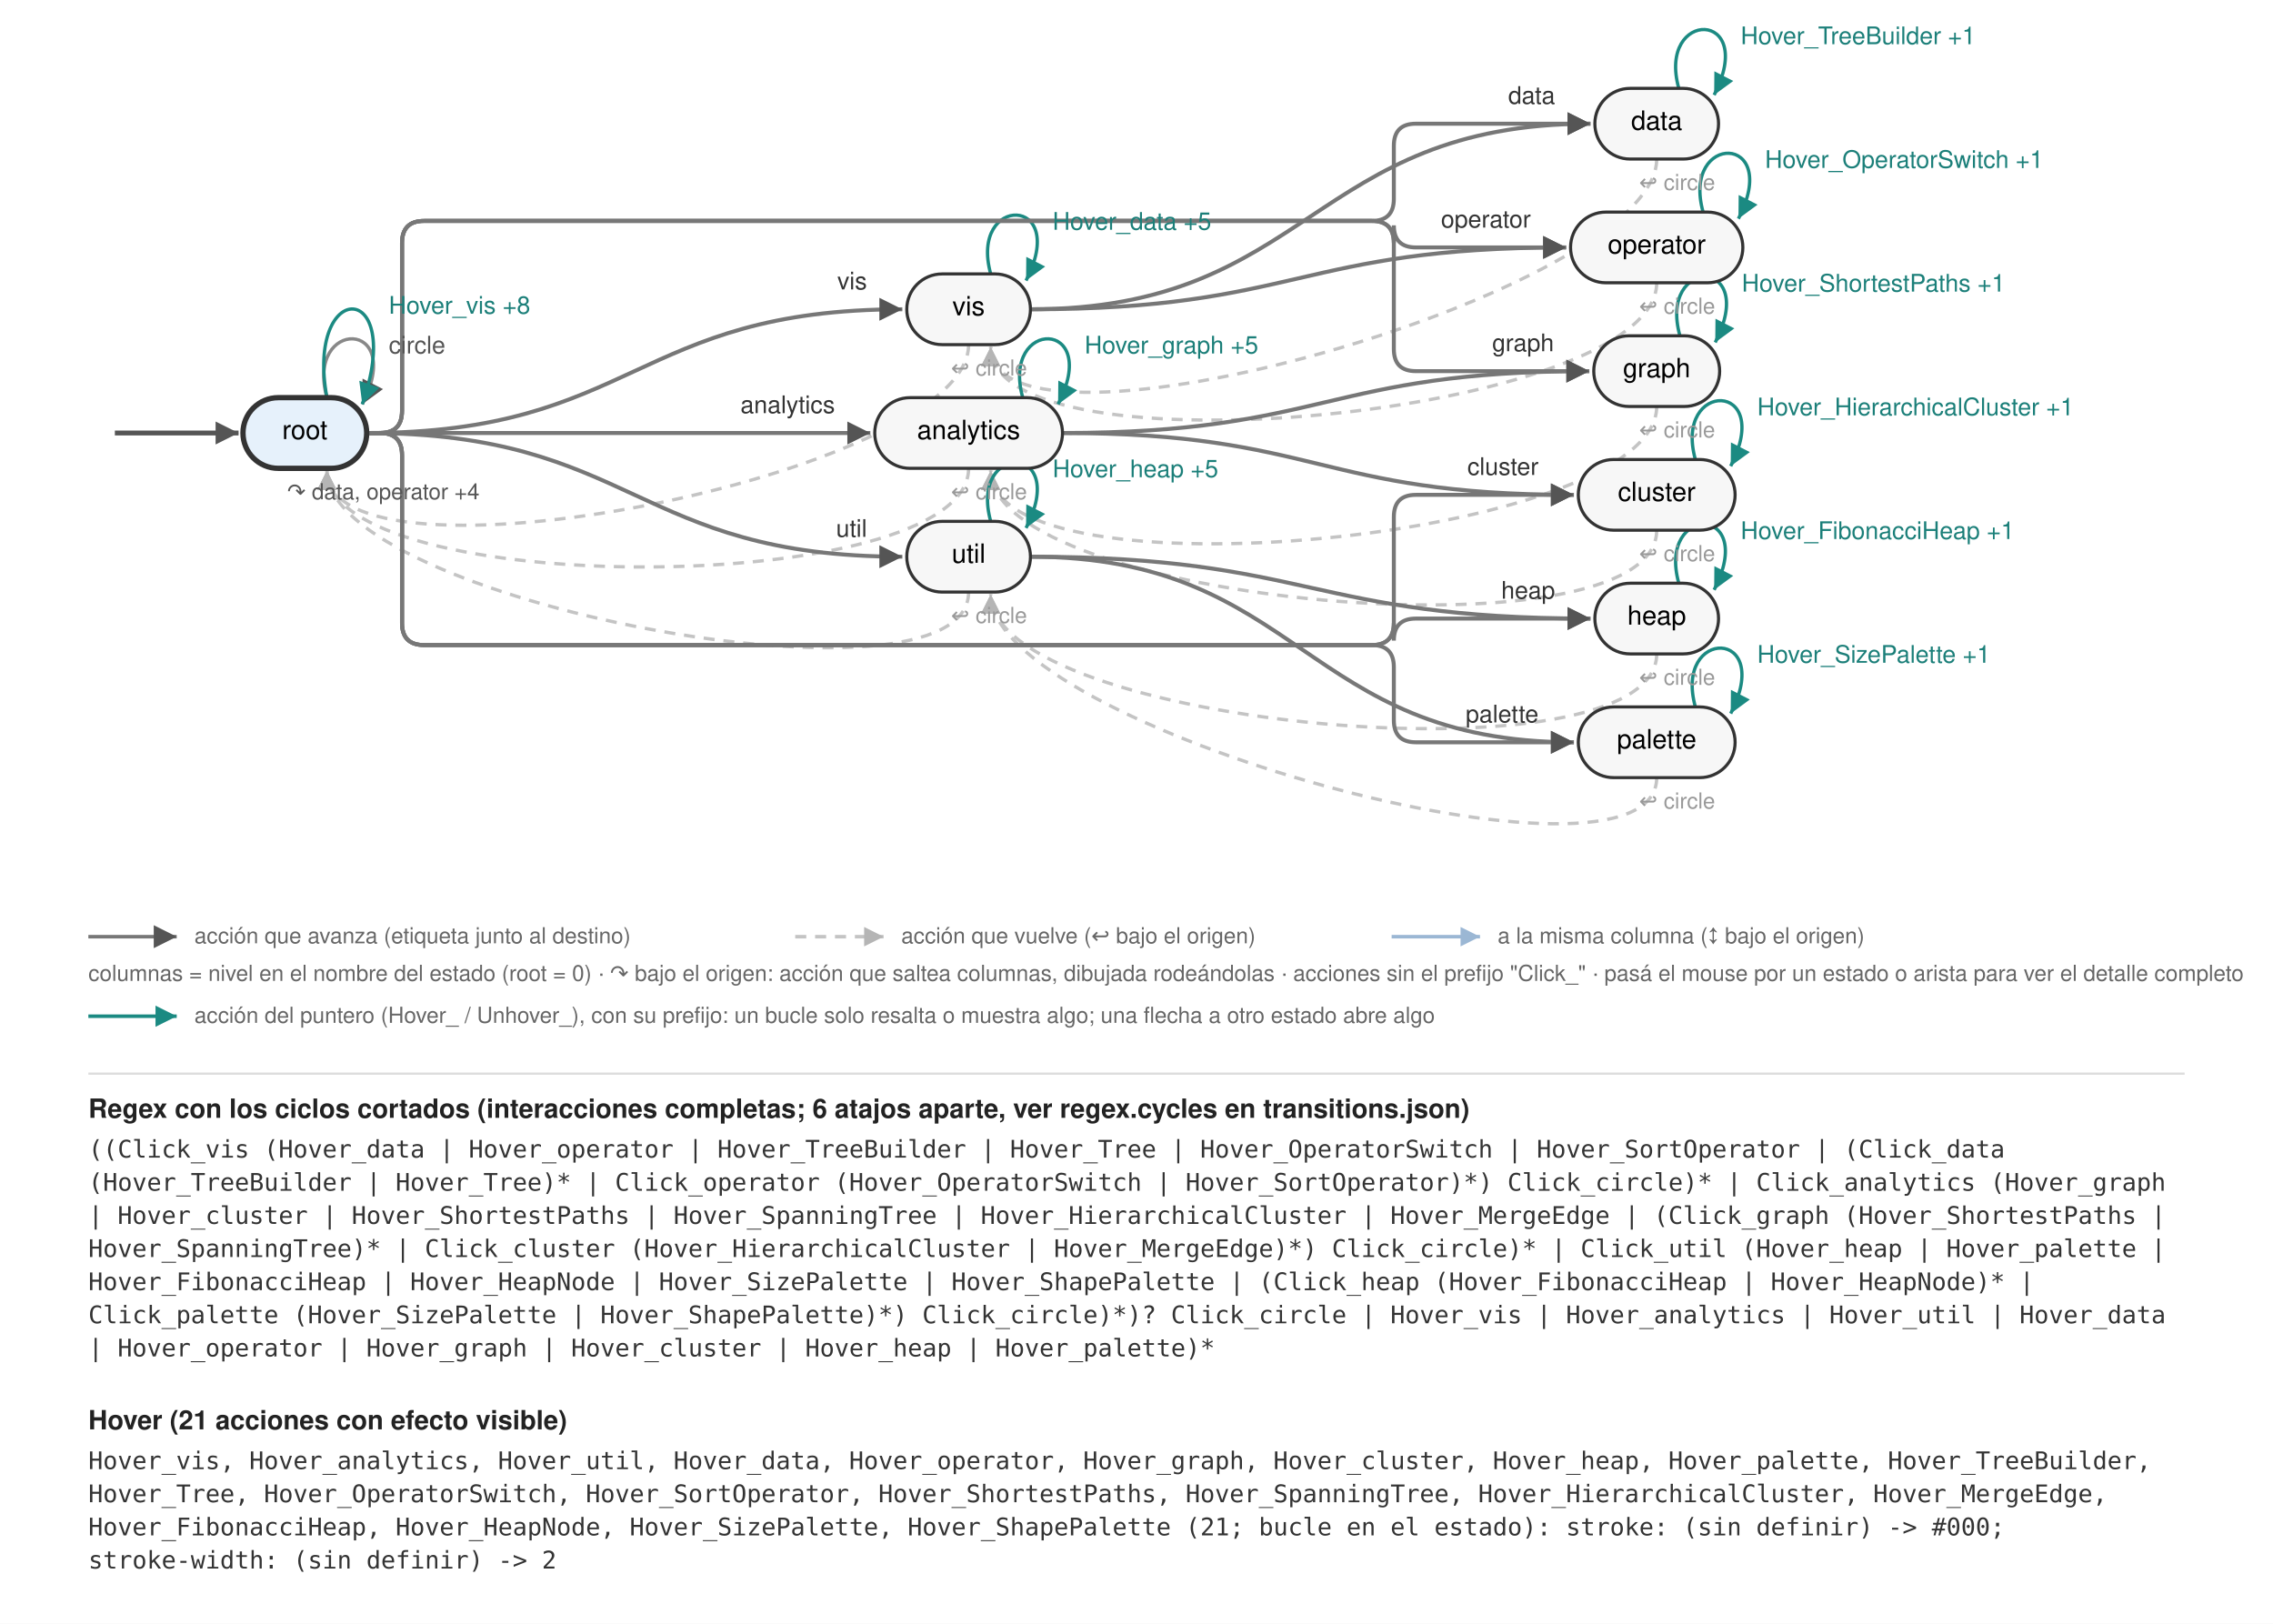
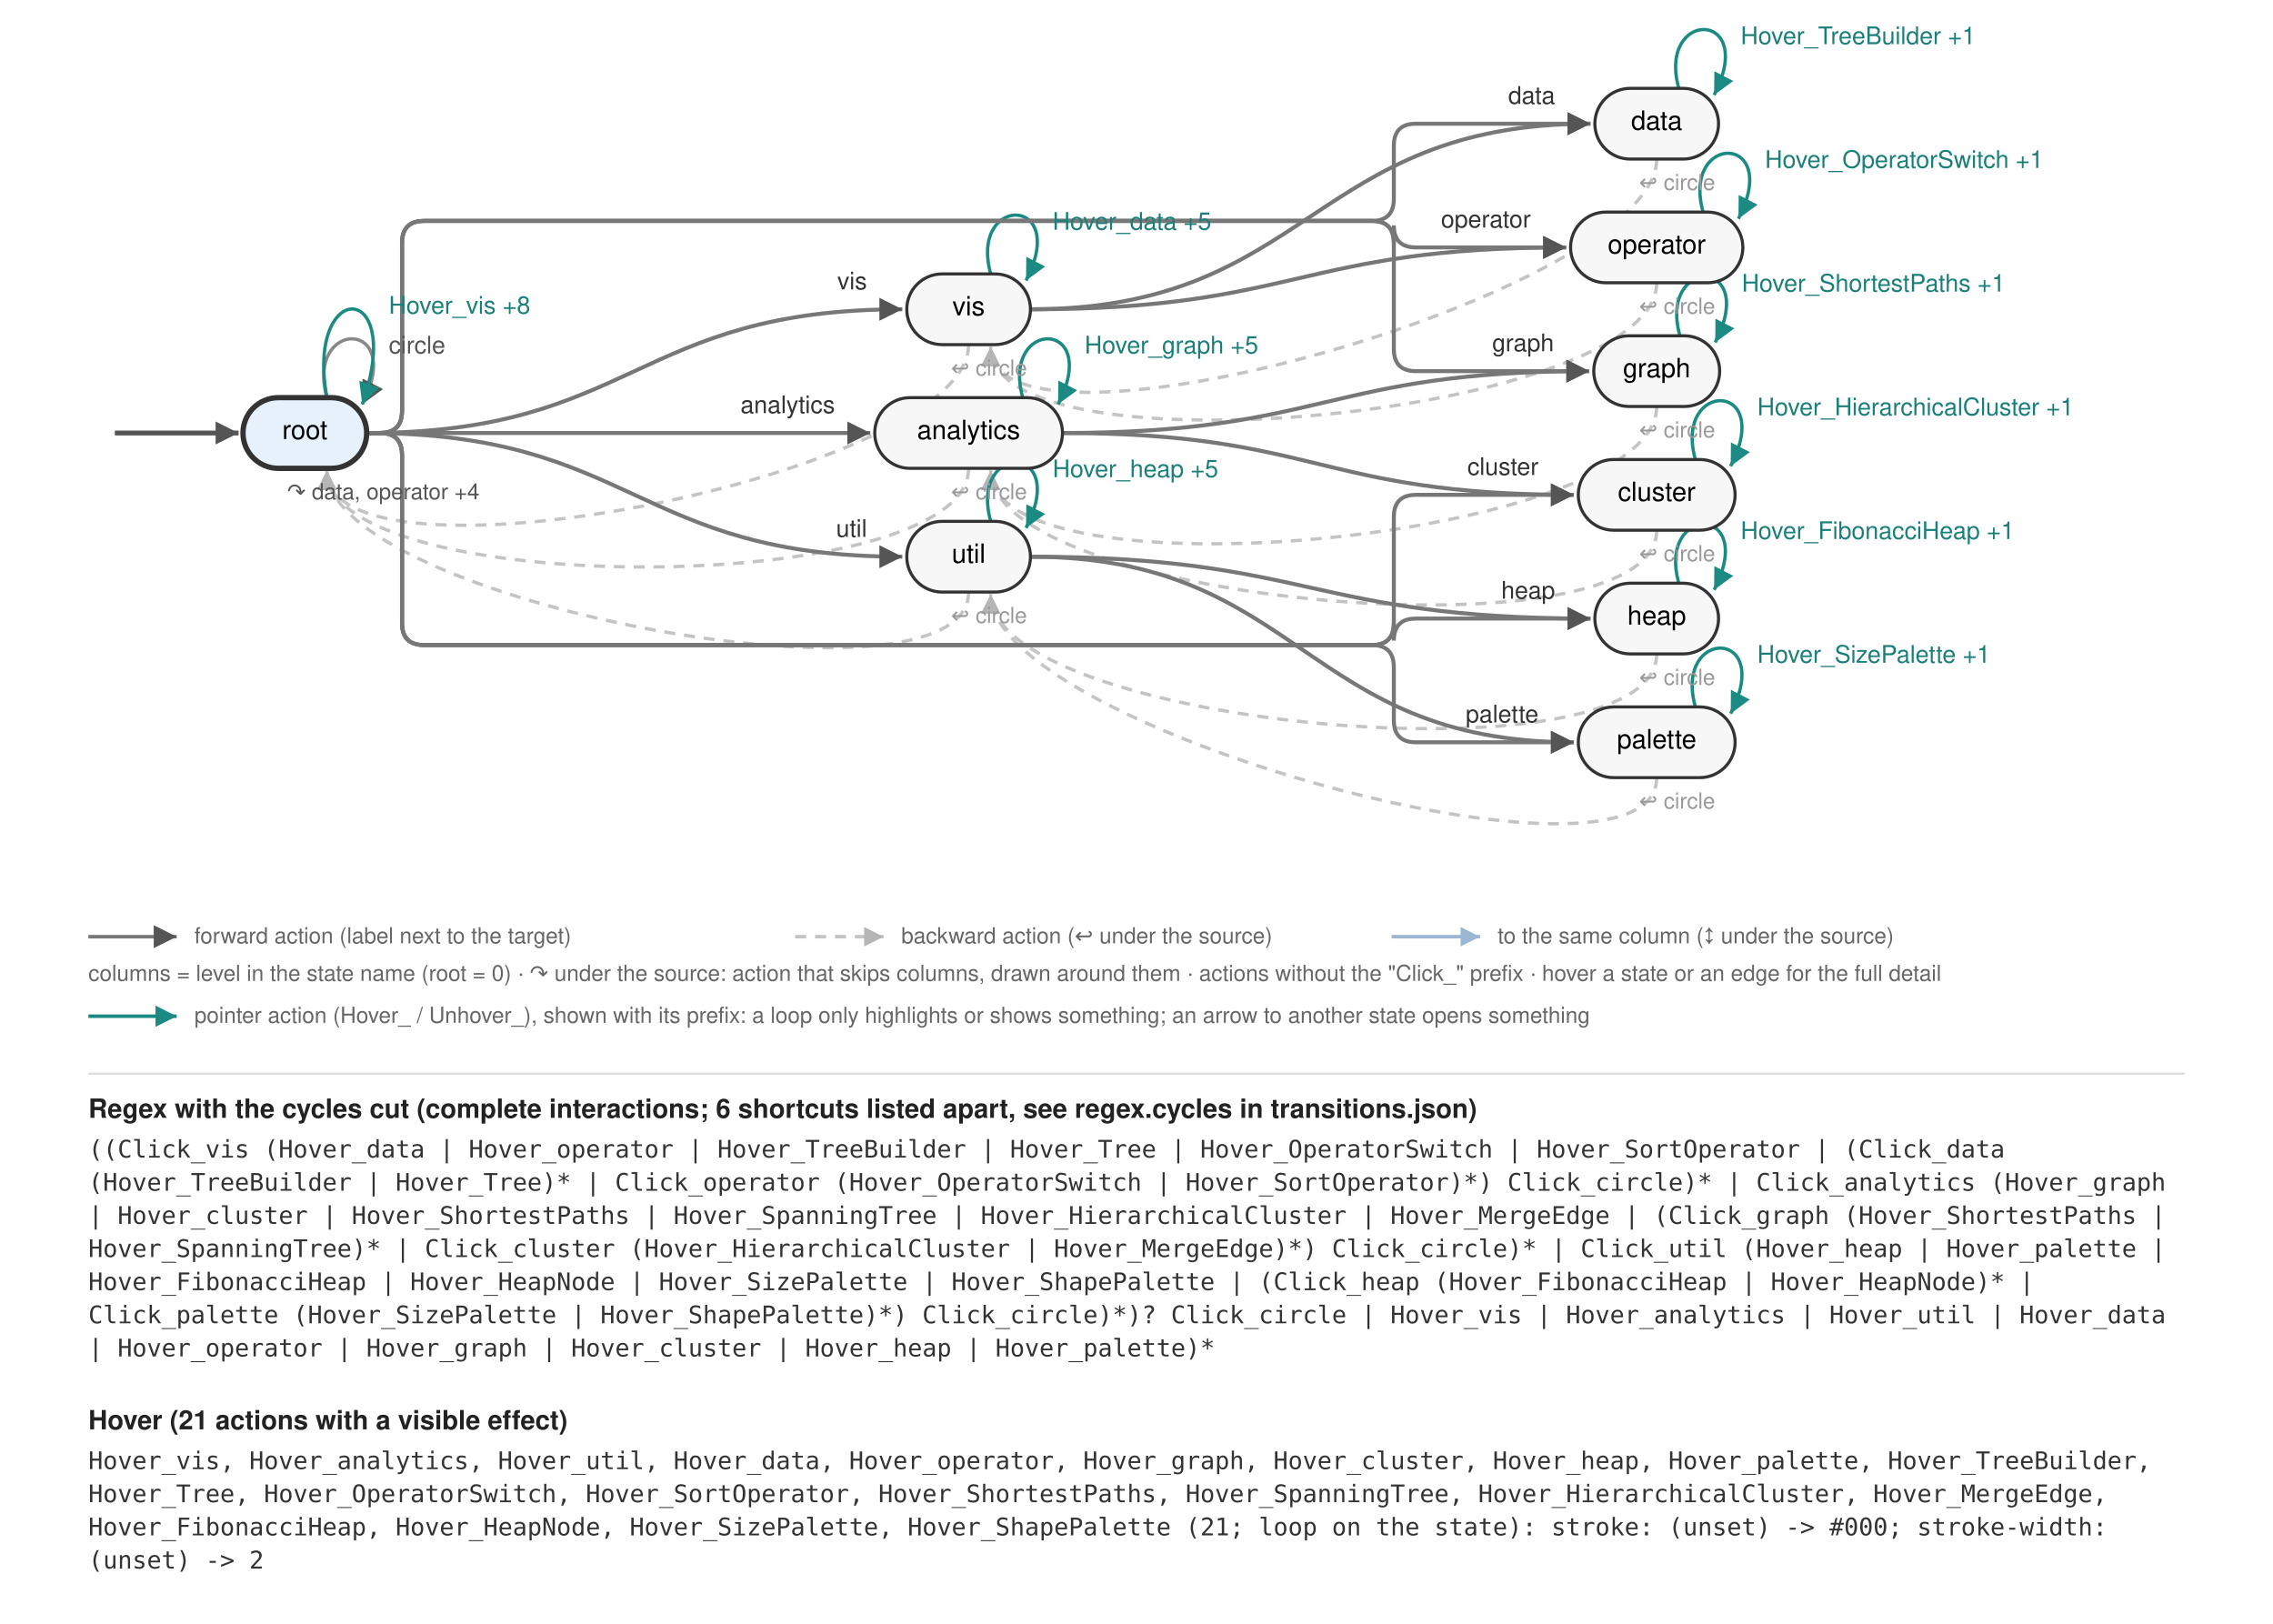
<svg xmlns="http://www.w3.org/2000/svg" width="1029" height="735" viewBox="0 0 1029 735" font-family="Helvetica, Arial, sans-serif" font-size="12">
  <defs>
    <marker id="arrow" viewBox="0 0 10 10" refX="9" refY="5" markerUnits="userSpaceOnUse" markerWidth="13" markerHeight="13" orient="auto-start-reverse">
      <path d="M1,1 L9,5 L1,9 Z" fill="#555" />
    </marker>
    <marker id="arrow-back" viewBox="0 0 10 10" refX="9" refY="5" markerUnits="userSpaceOnUse" markerWidth="11" markerHeight="11" orient="auto-start-reverse">
      <path d="M1,1 L9,5 L1,9 Z" fill="#b5b5b5" />
    </marker>
    <marker id="arrow-side" viewBox="0 0 10 10" refX="9" refY="5" markerUnits="userSpaceOnUse" markerWidth="11" markerHeight="11" orient="auto-start-reverse">
      <path d="M1,1 L9,5 L1,9 Z" fill="#9bb7d4" />
    </marker>
    <marker id="arrow-hl" viewBox="0 0 10 10" refX="9" refY="5" markerUnits="userSpaceOnUse" markerWidth="15" markerHeight="15" orient="auto-start-reverse">
      <path d="M1,1 L9,5 L1,9 Z" fill="#d33" />
    </marker>
    <marker id="arrow-hover" viewBox="0 0 10 10" refX="9" refY="5" markerUnits="userSpaceOnUse" markerWidth="12" markerHeight="12" orient="auto-start-reverse">
      <path d="M1,1 L9,5 L1,9 Z" fill="#1b8a82" />
    </marker>
  </defs>
  <rect width="1029" height="735" fill="white" />
  <g class="back-edges">
    <path d="M 148,180 C 138,144 184,144 164,183" fill="none" stroke="#888" stroke-width="1.5" marker-end="url(#arrow)" />
    <path d="M 148,180 C 138,126 184,126 164,183" fill="none" stroke="#1b8a82" stroke-width="1.5" marker-end="url(#arrow-hover)" />
    <path d="M 438.5,156 C 438.5,214.86 148,271.86 148,213" fill="none" stroke="#c4c4c4" stroke-width="1.5" stroke-dasharray="5 4" marker-end="url(#arrow-back)" />
    <path d="M 448.5,124 C 438.5,88 484.5,88 464.5,127" fill="none" stroke="#1b8a82" stroke-width="1.5" marker-end="url(#arrow-hover)" />
    <path d="M 750,72 C 750,132.18 448.5,217.18 448.5,157" fill="none" stroke="#c4c4c4" stroke-width="1.5" stroke-dasharray="5 4" marker-end="url(#arrow-back)" />
    <path d="M 760,40 C 750,4 796,4 776,43" fill="none" stroke="#1b8a82" stroke-width="1.5" marker-end="url(#arrow-hover)" />
    <path d="M 750,128 C 750,188.18 448.5,217.18 448.5,157" fill="none" stroke="#c4c4c4" stroke-width="1.5" stroke-dasharray="5 4" marker-end="url(#arrow-back)" />
    <path d="M 771,96 C 761,60 807,60 787,99" fill="none" stroke="#1b8a82" stroke-width="1.5" marker-end="url(#arrow-hover)" />
    <path d="M 438.5,212 C 438.5,270.86 148,271.86 148,213" fill="none" stroke="#c4c4c4" stroke-width="1.5" stroke-dasharray="5 4" marker-end="url(#arrow-back)" />
    <path d="M 463,180 C 453,144 499,144 479,183" fill="none" stroke="#1b8a82" stroke-width="1.5" marker-end="url(#arrow-hover)" />
    <path d="M 750,184 C 750,244.18 448.5,273.18 448.5,213" fill="none" stroke="#c4c4c4" stroke-width="1.5" stroke-dasharray="5 4" marker-end="url(#arrow-back)" />
    <path d="M 760.5,152 C 750.5,116 796.5,116 776.5,155" fill="none" stroke="#1b8a82" stroke-width="1.5" marker-end="url(#arrow-hover)" />
    <path d="M 750,240 C 750,300.18 448.5,273.18 448.5,213" fill="none" stroke="#c4c4c4" stroke-width="1.5" stroke-dasharray="5 4" marker-end="url(#arrow-back)" />
    <path d="M 767.5,208 C 757.5,172 803.5,172 783.5,211" fill="none" stroke="#1b8a82" stroke-width="1.5" marker-end="url(#arrow-hover)" />
    <path d="M 438.5,268 C 438.5,326.86 148,271.86 148,213" fill="none" stroke="#c4c4c4" stroke-width="1.5" stroke-dasharray="5 4" marker-end="url(#arrow-back)" />
    <path d="M 448.5,236 C 438.5,200 484.5,200 464.5,239" fill="none" stroke="#1b8a82" stroke-width="1.5" marker-end="url(#arrow-hover)" />
    <path d="M 750,296 C 750,356.18 448.5,329.18 448.5,269" fill="none" stroke="#c4c4c4" stroke-width="1.5" stroke-dasharray="5 4" marker-end="url(#arrow-back)" />
    <path d="M 760,264 C 750,228 796,228 776,267" fill="none" stroke="#1b8a82" stroke-width="1.5" marker-end="url(#arrow-hover)" />
    <path d="M 750,352 C 750,412.18 448.5,329.18 448.5,269" fill="none" stroke="#c4c4c4" stroke-width="1.5" stroke-dasharray="5 4" marker-end="url(#arrow-back)" />
    <path d="M 767.5,320 C 757.5,284 803.5,284 783.5,323" fill="none" stroke="#1b8a82" stroke-width="1.5" marker-end="url(#arrow-hover)" />
  </g>
  <g class="forward-edges">
    <path d="M 166,196 C 287.25,196 287.25,140 408.5,140" fill="none" stroke="#777" stroke-width="1.8" marker-end="url(#arrow)" />
    <path d="M 166,196 C 280,196 280,196 394,196" fill="none" stroke="#777" stroke-width="1.8" marker-end="url(#arrow)" />
    <path d="M 166,196 C 287.25,196 287.25,252 408.5,252" fill="none" stroke="#777" stroke-width="1.8" marker-end="url(#arrow)" />
    <path d="M 166,196 L 172,196 Q 182,196 182,186 L 182,110 Q 182,100 192,100 L 621,100 Q 631,100 631,90 L 631,66 Q 631,56 641,56 L 720,56" fill="none" stroke="#777" stroke-width="1.8" marker-end="url(#arrow)" />
    <path d="M 166,196 L 172,196 Q 182,196 182,186 L 182,110 Q 182,100 192,100 L 621,100 Q 631,100 631,110 L 631,102 Q 631,112 641,112 L 709,112" fill="none" stroke="#777" stroke-width="1.8" marker-end="url(#arrow)" />
    <path d="M 166,196 L 172,196 Q 182,196 182,186 L 182,110 Q 182,100 192,100 L 621,100 Q 631,100 631,110 L 631,158 Q 631,168 641,168 L 719.5,168" fill="none" stroke="#777" stroke-width="1.8" marker-end="url(#arrow)" />
    <path d="M 166,196 L 172,196 Q 182,196 182,206 L 182,282 Q 182,292 192,292 L 621,292 Q 631,292 631,282 L 631,234 Q 631,224 641,224 L 712.5,224" fill="none" stroke="#777" stroke-width="1.8" marker-end="url(#arrow)" />
    <path d="M 166,196 L 172,196 Q 182,196 182,206 L 182,282 Q 182,292 192,292 L 621,292 Q 631,292 631,282 L 631,290 Q 631,280 641,280 L 720,280" fill="none" stroke="#777" stroke-width="1.8" marker-end="url(#arrow)" />
    <path d="M 166,196 L 172,196 Q 182,196 182,206 L 182,282 Q 182,292 192,292 L 621,292 Q 631,292 631,302 L 631,326 Q 631,336 641,336 L 712.5,336" fill="none" stroke="#777" stroke-width="1.8" marker-end="url(#arrow)" />
    <path d="M 466.5,140 C 593.25,140 593.25,56 720,56" fill="none" stroke="#777" stroke-width="1.8" marker-end="url(#arrow)" />
    <path d="M 466.5,140 C 587.75,140 587.75,112 709,112" fill="none" stroke="#777" stroke-width="1.8" marker-end="url(#arrow)" />
    <path d="M 481,196 C 600.25,196 600.25,168 719.5,168" fill="none" stroke="#777" stroke-width="1.8" marker-end="url(#arrow)" />
    <path d="M 481,196 C 596.75,196 596.75,224 712.5,224" fill="none" stroke="#777" stroke-width="1.8" marker-end="url(#arrow)" />
    <path d="M 466.5,252 C 593.25,252 593.25,280 720,280" fill="none" stroke="#777" stroke-width="1.8" marker-end="url(#arrow)" />
    <path d="M 466.5,252 C 589.5,252 589.5,336 712.5,336" fill="none" stroke="#777" stroke-width="1.8" marker-end="url(#arrow)" />
  </g>
  <line x1="52" y1="196" x2="108" y2="196" stroke="#555" stroke-width="2.2" marker-end="url(#arrow)" />
  <g class="states">
    <g>
      <rect x="110" y="180" width="56" height="32" rx="16" fill="#e6f1fb" stroke="#333" stroke-width="2.4" />
      <text x="138" y="196" text-anchor="middle" dominant-baseline="central">root</text>
    </g>
    <g>
      <rect x="410.5" y="124" width="56" height="32" rx="16" fill="#f7f7f7" stroke="#333" stroke-width="1.4" />
      <text x="438.5" y="140" text-anchor="middle" dominant-baseline="central">vis</text>
    </g>
    <g>
      <rect x="722" y="40" width="56" height="32" rx="16" fill="#f7f7f7" stroke="#333" stroke-width="1.4" />
      <text x="750" y="56" text-anchor="middle" dominant-baseline="central">data</text>
    </g>
    <g>
      <rect x="711" y="96" width="78" height="32" rx="16" fill="#f7f7f7" stroke="#333" stroke-width="1.4" />
      <text x="750" y="112" text-anchor="middle" dominant-baseline="central">operator</text>
    </g>
    <g>
      <rect x="396" y="180" width="85" height="32" rx="16" fill="#f7f7f7" stroke="#333" stroke-width="1.4" />
      <text x="438.5" y="196" text-anchor="middle" dominant-baseline="central">analytics</text>
    </g>
    <g>
      <rect x="721.5" y="152" width="57" height="32" rx="16" fill="#f7f7f7" stroke="#333" stroke-width="1.4" />
      <text x="750" y="168" text-anchor="middle" dominant-baseline="central">graph</text>
    </g>
    <g>
      <rect x="714.5" y="208" width="71" height="32" rx="16" fill="#f7f7f7" stroke="#333" stroke-width="1.4" />
      <text x="750" y="224" text-anchor="middle" dominant-baseline="central">cluster</text>
    </g>
    <g>
      <rect x="410.5" y="236" width="56" height="32" rx="16" fill="#f7f7f7" stroke="#333" stroke-width="1.4" />
      <text x="438.5" y="252" text-anchor="middle" dominant-baseline="central">util</text>
    </g>
    <g>
      <rect x="722" y="264" width="56" height="32" rx="16" fill="#f7f7f7" stroke="#333" stroke-width="1.4" />
      <text x="750" y="280" text-anchor="middle" dominant-baseline="central">heap</text>
    </g>
    <g>
      <rect x="714.5" y="320" width="71" height="32" rx="16" fill="#f7f7f7" stroke="#333" stroke-width="1.4" />
      <text x="750" y="336" text-anchor="middle" dominant-baseline="central">palette</text>
    </g>
  </g>
  <g class="labels">
    <text x="176" y="160" font-size="11" fill="#555">circle</text>
    <text x="176" y="142" font-size="11" fill="#1b7f79">Hover_vis +8</text>
    <text x="476.5" y="104" font-size="11" fill="#1b7f79">Hover_data +5</text>
    <text x="788" y="20" font-size="11" fill="#1b7f79">Hover_TreeBuilder +1</text>
    <text x="799" y="76" font-size="11" fill="#1b7f79">Hover_OperatorSwitch +1</text>
    <text x="491" y="160" font-size="11" fill="#1b7f79">Hover_graph +5</text>
    <text x="788.5" y="132" font-size="11" fill="#1b7f79">Hover_ShortestPaths +1</text>
    <text x="795.5" y="188" font-size="11" fill="#1b7f79">Hover_HierarchicalCluster +1</text>
    <text x="476.5" y="216" font-size="11" fill="#1b7f79">Hover_heap +5</text>
    <text x="788" y="244" font-size="11" fill="#1b7f79">Hover_FibonacciHeap +1</text>
    <text x="795.5" y="300" font-size="11" fill="#1b7f79">Hover_SizePalette +1</text>
    <text x="392.5" y="131" text-anchor="end" font-size="11" fill="#333">vis</text>
    <text x="378" y="187" text-anchor="end" font-size="11" fill="#333">analytics</text>
    <text x="392.5" y="243" text-anchor="end" font-size="11" fill="#333">util</text>
    <text x="704" y="47" text-anchor="end" font-size="11" fill="#333">data</text>
    <text x="693" y="103" text-anchor="end" font-size="11" fill="#333">operator</text>
    <text x="703.5" y="159" text-anchor="end" font-size="11" fill="#333">graph</text>
    <text x="696.5" y="215" text-anchor="end" font-size="11" fill="#333">cluster</text>
    <text x="704" y="271" text-anchor="end" font-size="11" fill="#333">heap</text>
    <text x="696.5" y="327" text-anchor="end" font-size="11" fill="#333">palette</text>
    <text x="430.5" y="170" font-size="10">
      <tspan fill="#999">↩ circle</tspan>
    </text>
    <text x="742" y="86" font-size="10">
      <tspan fill="#999">↩ circle</tspan>
    </text>
    <text x="742" y="142" font-size="10">
      <tspan fill="#999">↩ circle</tspan>
    </text>
    <text x="430.5" y="226" font-size="10">
      <tspan fill="#999">↩ circle</tspan>
    </text>
    <text x="742" y="198" font-size="10">
      <tspan fill="#999">↩ circle</tspan>
    </text>
    <text x="742" y="254" font-size="10">
      <tspan fill="#999">↩ circle</tspan>
    </text>
    <text x="430.5" y="282" font-size="10">
      <tspan fill="#999">↩ circle</tspan>
    </text>
    <text x="742" y="310" font-size="10">
      <tspan fill="#999">↩ circle</tspan>
    </text>
    <text x="742" y="366" font-size="10">
      <tspan fill="#999">↩ circle</tspan>
    </text>
    <text x="130" y="226" font-size="10">
      <tspan fill="#555">↷ data, operator +4</tspan>
    </text>
  </g>
  <g font-size="10" fill="#666">
    <line x1="40" y1="424" x2="80" y2="424" stroke="#777" stroke-width="1.6" marker-end="url(#arrow)" />
-     <text x="88" y="427">acción que avanza (etiqueta junto al destino)</text>
+     <text x="88" y="427">forward action (label next to the target)</text>
    <line x1="360" y1="424" x2="400" y2="424" stroke="#c4c4c4" stroke-width="1.6" stroke-dasharray="5 4" marker-end="url(#arrow-back)" />
-     <text x="408" y="427">acción que vuelve (↩ bajo el origen)</text>
+     <text x="408" y="427">backward action (↩ under the source)</text>
    <line x1="630" y1="424" x2="670" y2="424" stroke="#9bb7d4" stroke-width="1.6" marker-end="url(#arrow-side)" />
-     <text x="678" y="427">a la misma columna (↕ bajo el origen)</text>
-     <text x="40" y="444">columnas = nivel en el nombre del estado (root = 0) · ↷ bajo el origen: acción que saltea columnas, dibujada rodeándolas · acciones sin el prefijo "Click_" · pasá el mouse por un estado o arista para ver el detalle completo</text>
+     <text x="678" y="427">to the same column (↕ under the source)</text>
+     <text x="40" y="444">columns = level in the state name (root = 0) · ↷ under the source: action that skips columns, drawn around them · actions without the "Click_" prefix · hover a state or an edge for the full detail</text>
    <line x1="40" y1="460" x2="80" y2="460" stroke="#1b8a82" stroke-width="1.6" marker-end="url(#arrow-hover)" />
-     <text x="88" y="463">acción del puntero (Hover_ / Unhover_), con su prefijo: un bucle solo resalta o muestra algo; una flecha a otro estado abre algo</text>
+     <text x="88" y="463">pointer action (Hover_ / Unhover_), shown with its prefix: a loop only highlights or shows something; an arrow to another state opens something</text>
  </g>
  <line x1="40" y1="486" x2="989" y2="486" stroke="#ddd" />
-   <text x="40" y="506" font-weight="bold" fill="#222">Regex con los ciclos cortados (interacciones completas; 6 atajos aparte, ver regex.cycles en transitions.json)</text>
+   <text x="40" y="506" font-weight="bold" fill="#222">Regex with the cycles cut (complete interactions; 6 shortcuts listed apart, see regex.cycles in transitions.json)</text>
  <text font-family="Consolas, Menlo, monospace" font-size="11" fill="#333">
    <tspan x="40" y="524">((Click_vis (Hover_data | Hover_operator | Hover_TreeBuilder | Hover_Tree | Hover_OperatorSwitch | Hover_SortOperator | (Click_data</tspan>
    <tspan x="40" y="539">(Hover_TreeBuilder | Hover_Tree)* | Click_operator (Hover_OperatorSwitch | Hover_SortOperator)*) Click_circle)* | Click_analytics (Hover_graph</tspan>
    <tspan x="40" y="554">| Hover_cluster | Hover_ShortestPaths | Hover_SpanningTree | Hover_HierarchicalCluster | Hover_MergeEdge | (Click_graph (Hover_ShortestPaths |</tspan>
    <tspan x="40" y="569">Hover_SpanningTree)* | Click_cluster (Hover_HierarchicalCluster | Hover_MergeEdge)*) Click_circle)* | Click_util (Hover_heap | Hover_palette |</tspan>
    <tspan x="40" y="584">Hover_FibonacciHeap | Hover_HeapNode | Hover_SizePalette | Hover_ShapePalette | (Click_heap (Hover_FibonacciHeap | Hover_HeapNode)* |</tspan>
    <tspan x="40" y="599">Click_palette (Hover_SizePalette | Hover_ShapePalette)*) Click_circle)*)? Click_circle | Hover_vis | Hover_analytics | Hover_util | Hover_data</tspan>
    <tspan x="40" y="614">| Hover_operator | Hover_graph | Hover_cluster | Hover_heap | Hover_palette)*</tspan>
  </text>
-   <text x="40" y="647" font-weight="bold" fill="#222">Hover (21 acciones con efecto visible)</text>
+   <text x="40" y="647" font-weight="bold" fill="#222">Hover (21 actions with a visible effect)</text>
  <text font-family="Consolas, Menlo, monospace" font-size="11" fill="#333">
    <tspan x="40" y="665">Hover_vis, Hover_analytics, Hover_util, Hover_data, Hover_operator, Hover_graph, Hover_cluster, Hover_heap, Hover_palette, Hover_TreeBuilder,</tspan>
    <tspan x="40" y="680">Hover_Tree, Hover_OperatorSwitch, Hover_SortOperator, Hover_ShortestPaths, Hover_SpanningTree, Hover_HierarchicalCluster, Hover_MergeEdge,</tspan>
-     <tspan x="40" y="695">Hover_FibonacciHeap, Hover_HeapNode, Hover_SizePalette, Hover_ShapePalette (21; bucle en el estado): stroke: (sin definir) -&gt; #000;</tspan>
-     <tspan x="40" y="710">stroke-width: (sin definir) -&gt; 2</tspan>
+     <tspan x="40" y="695">Hover_FibonacciHeap, Hover_HeapNode, Hover_SizePalette, Hover_ShapePalette (21; loop on the state): stroke: (unset) -&gt; #000; stroke-width:</tspan>
+     <tspan x="40" y="710">(unset) -&gt; 2</tspan>
  </text>
</svg>
